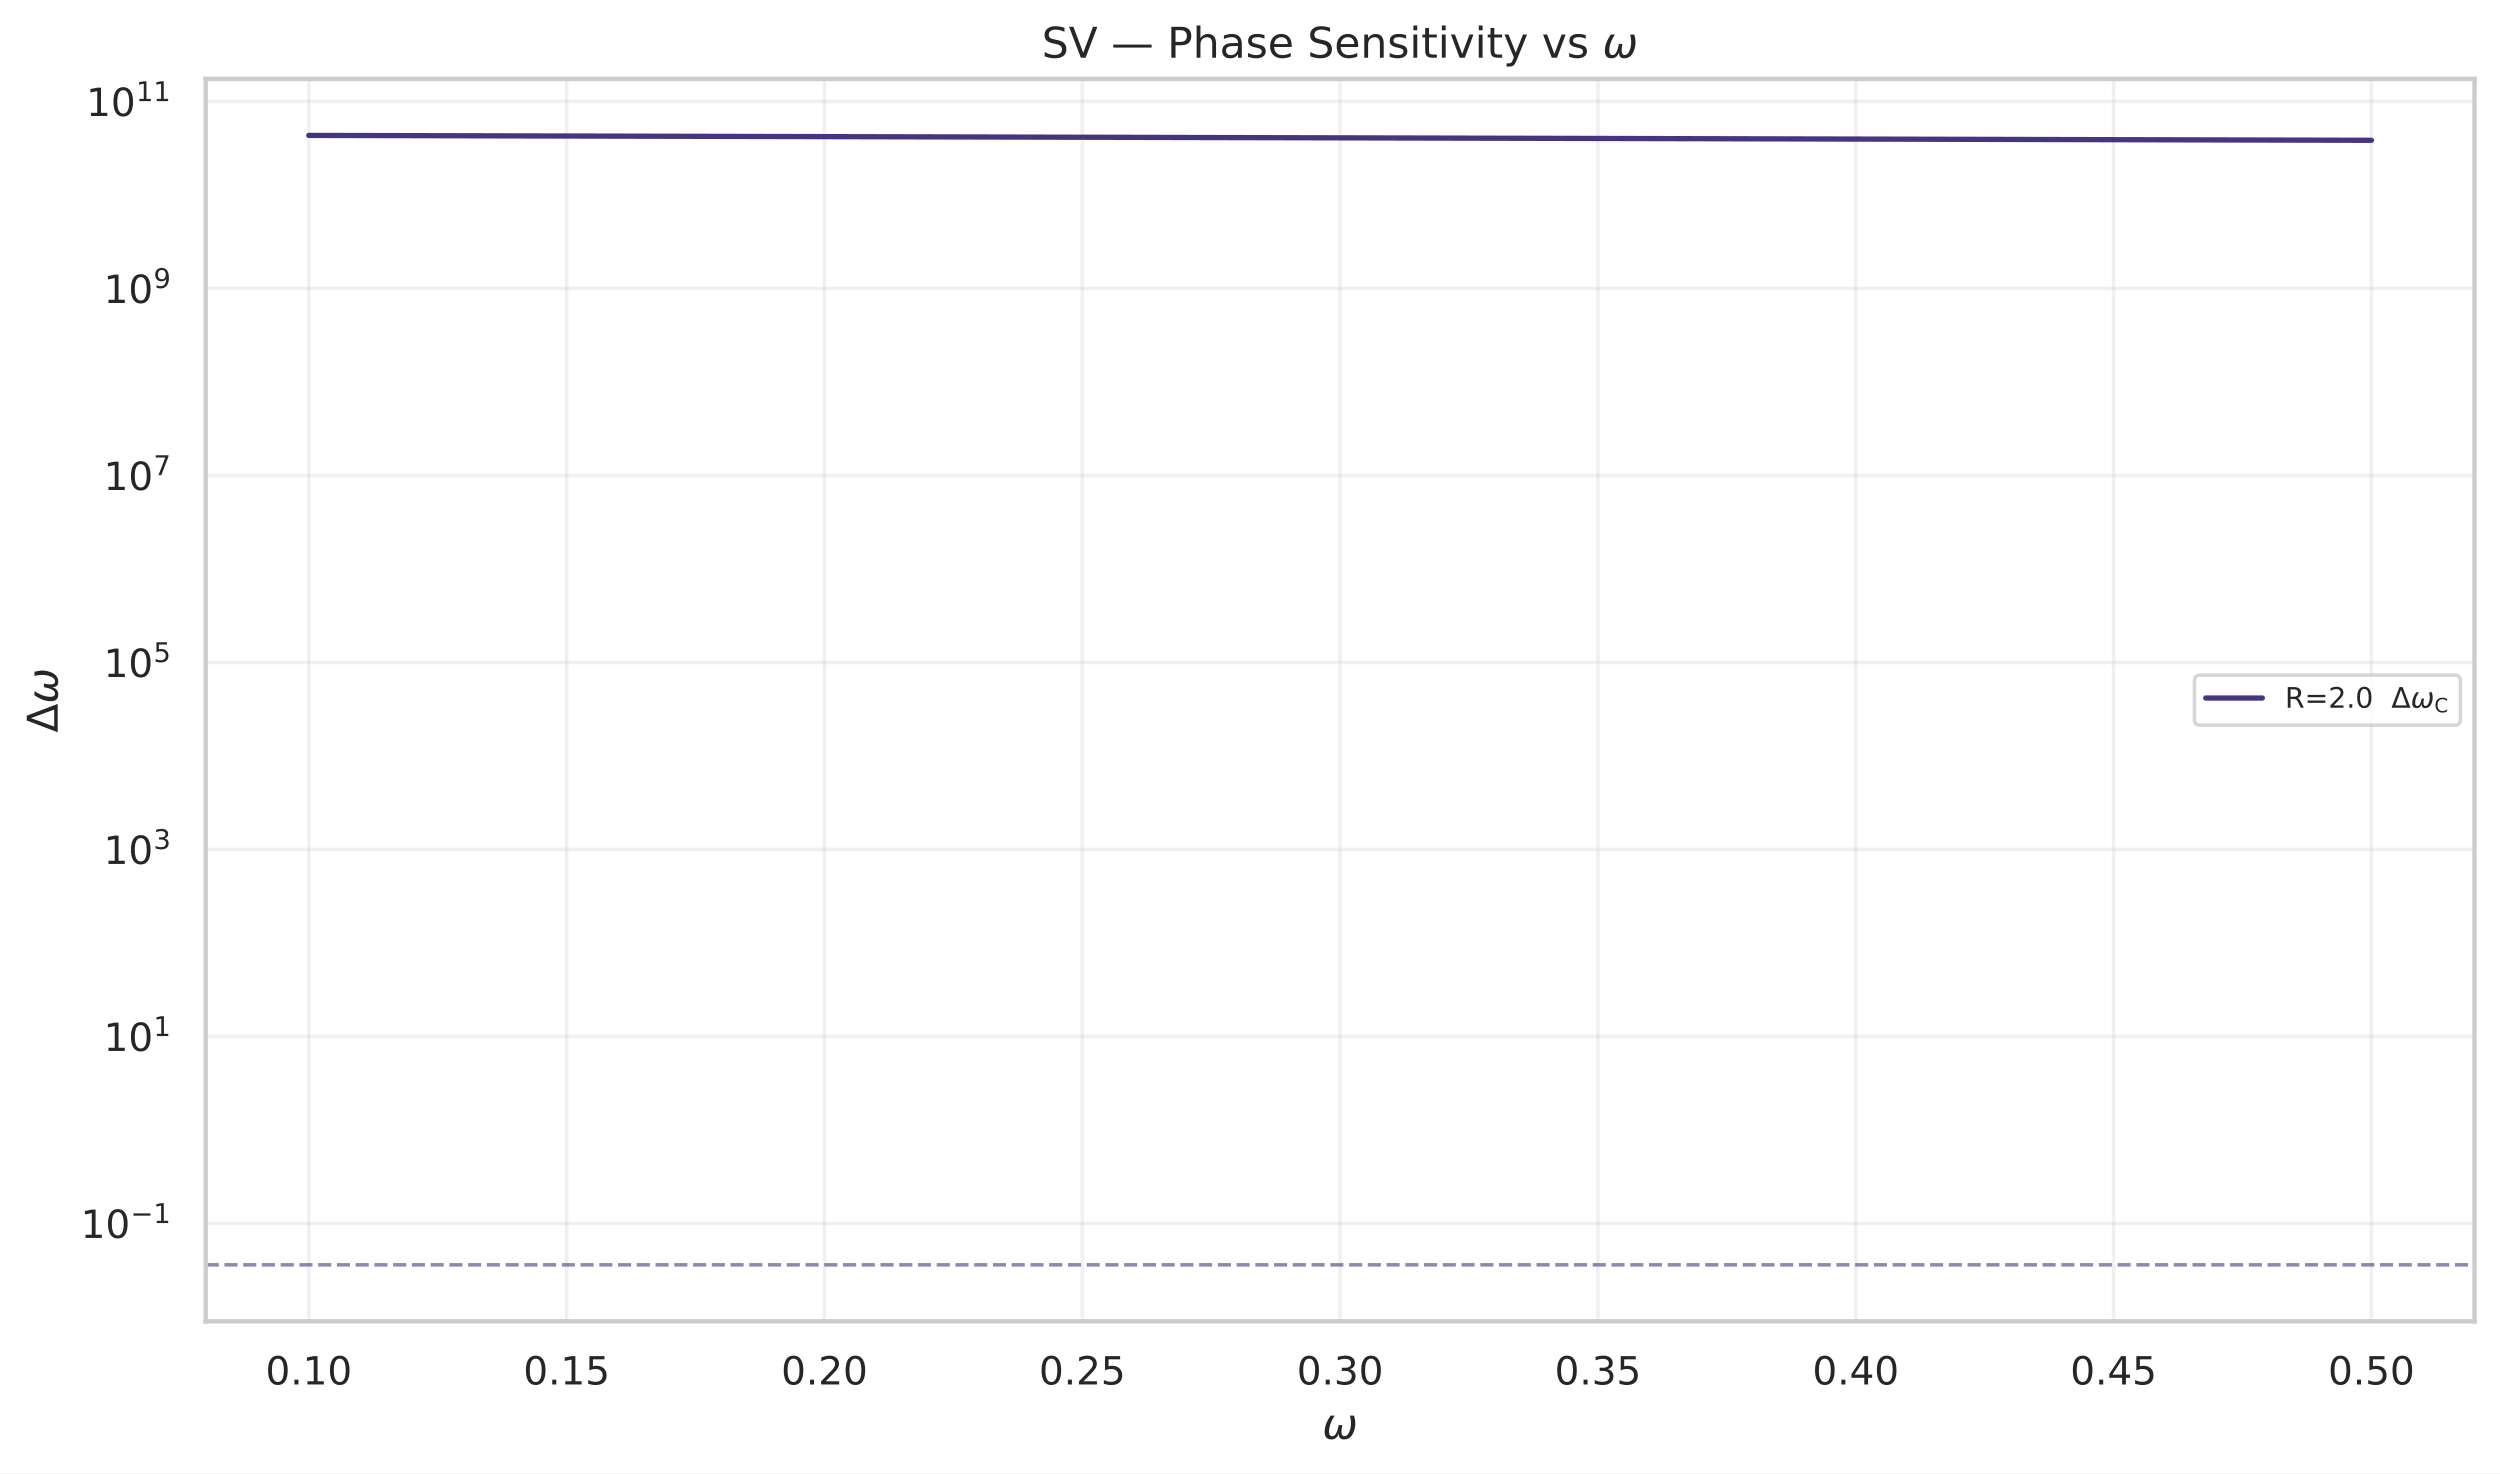
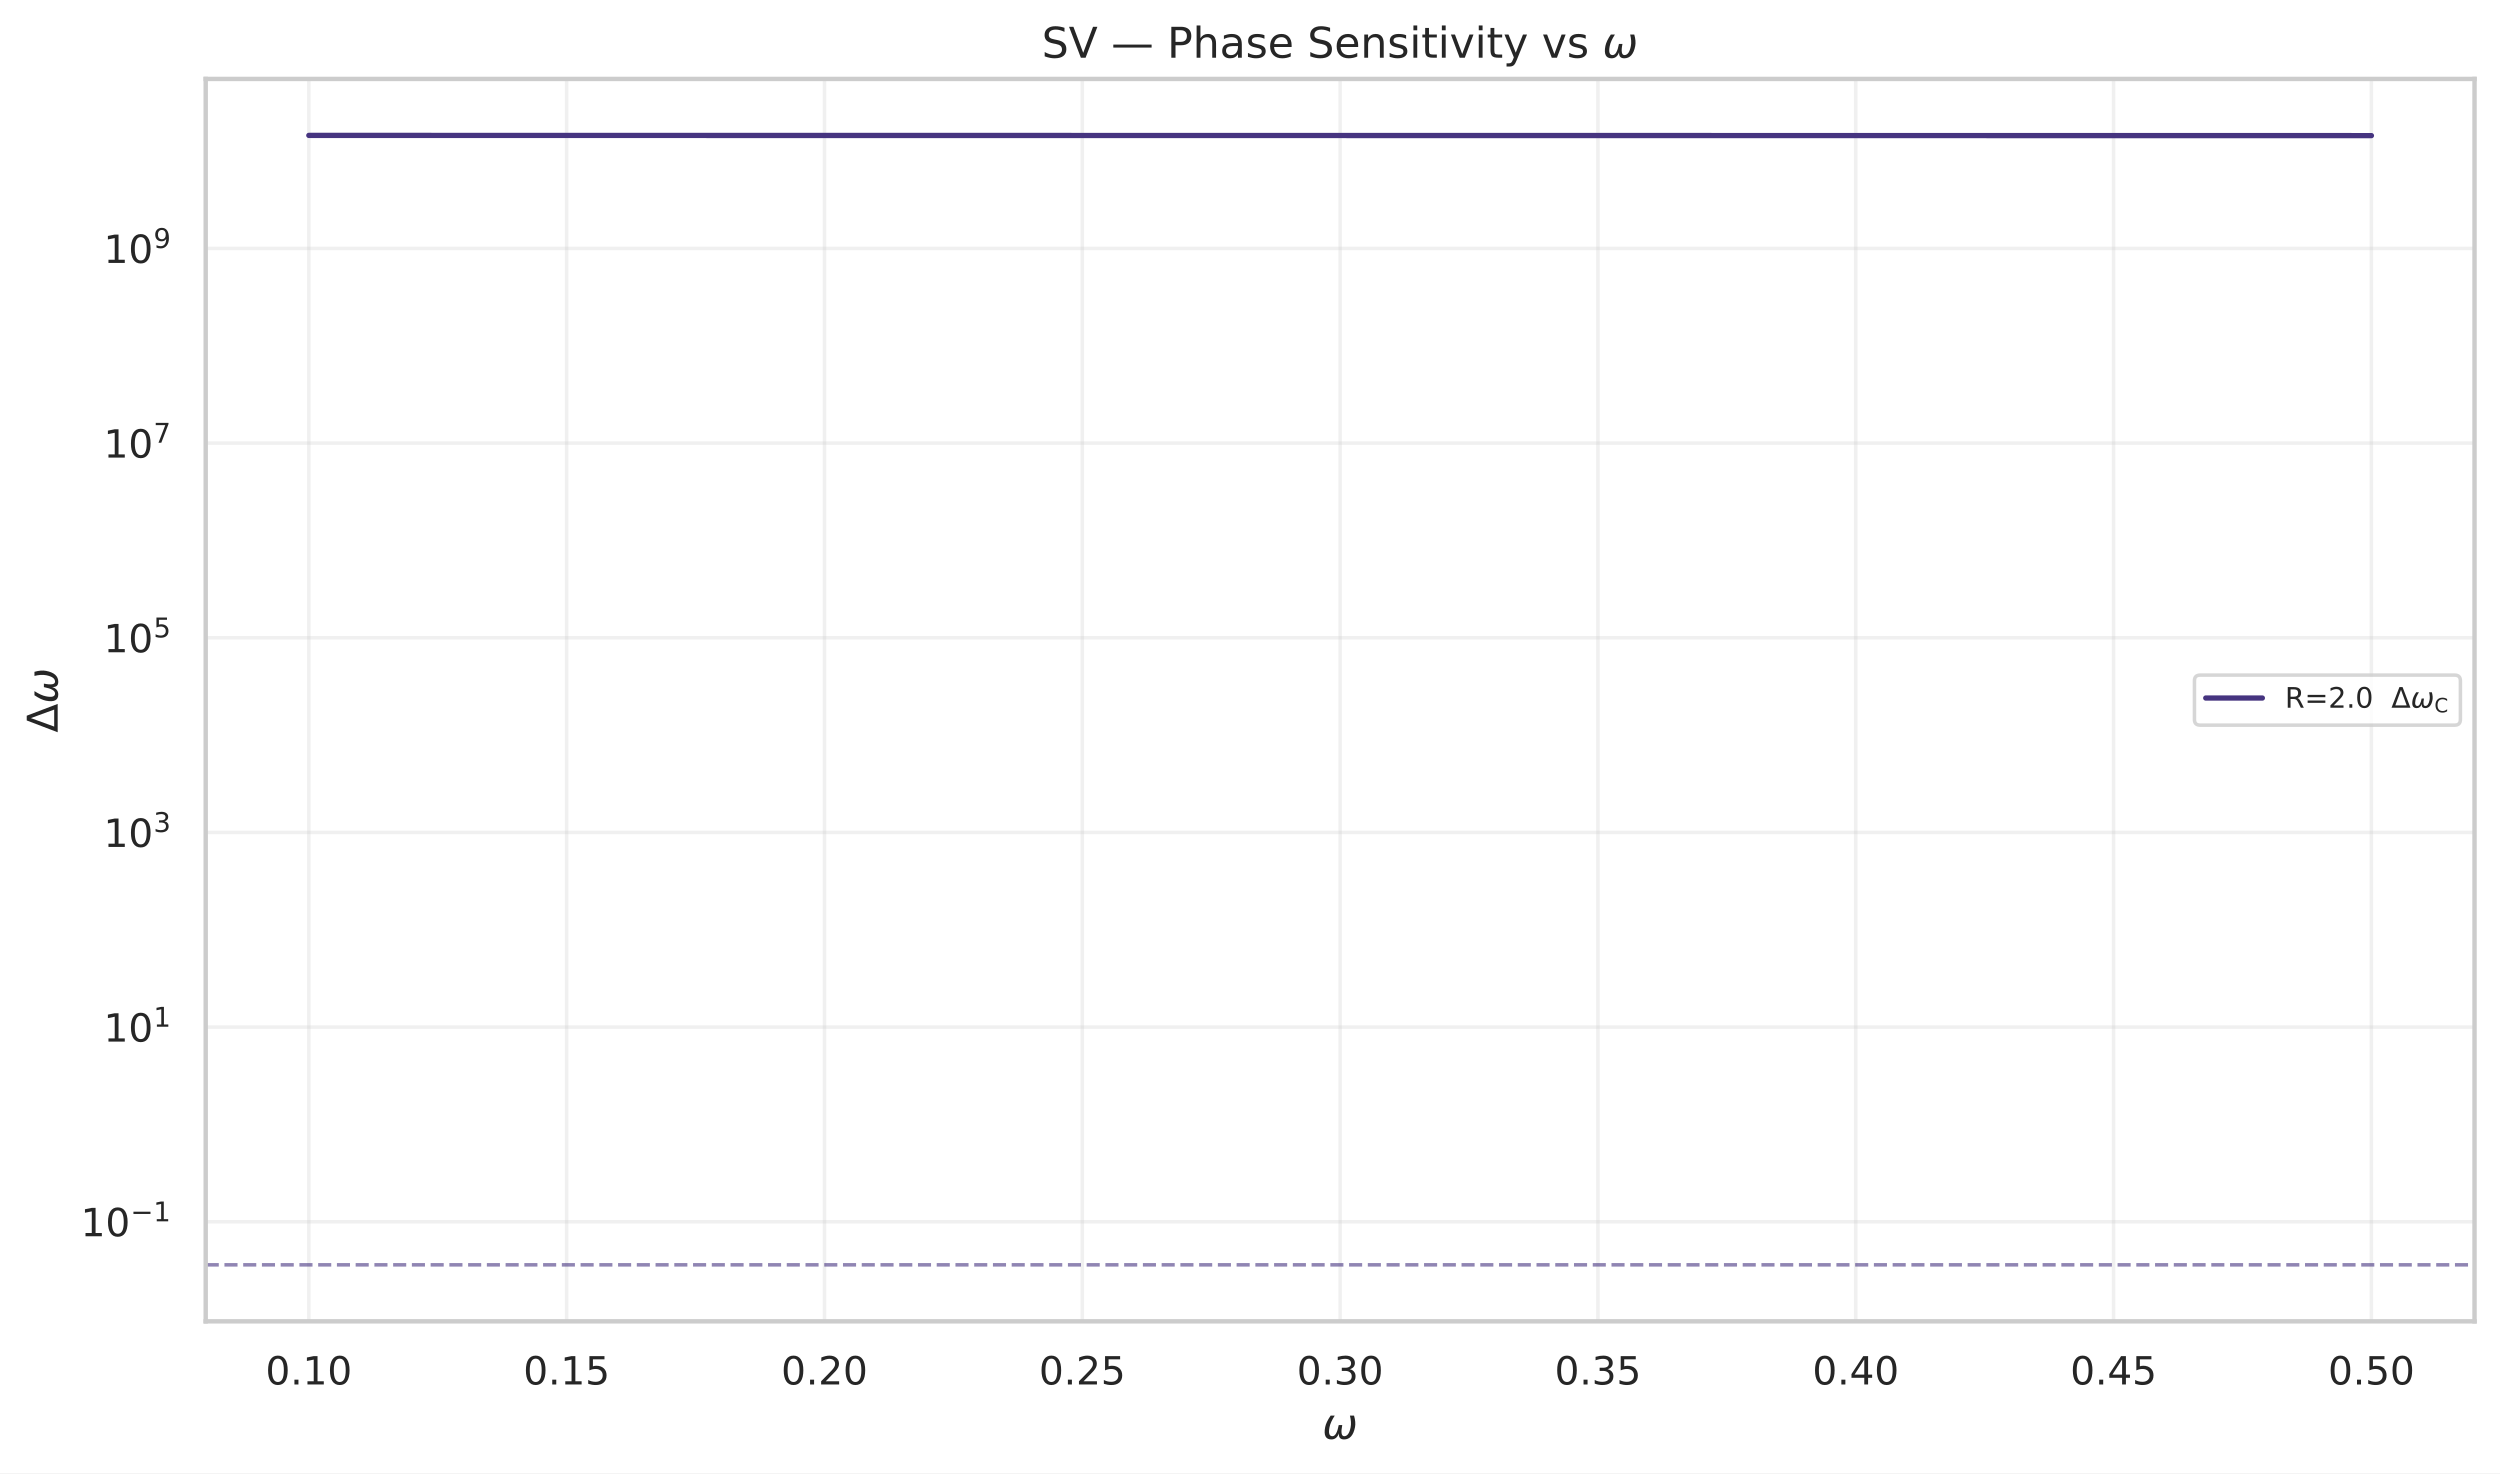
<svg xmlns="http://www.w3.org/2000/svg" xmlns:xlink="http://www.w3.org/1999/xlink" width="706.901pt" height="416.58pt" viewBox="0 0 706.901 416.58" version="1.1">
  <defs>
    <style type="text/css">*{stroke-linejoin: round; stroke-linecap: butt}</style>
  </defs>
  <g id="figure_1">
    <g id="patch_1">
      <path d="M 0 416.58  L 706.901 416.58  L 706.901 0  L 0 0  z " style="fill: #ffffff" />
    </g>
    <g id="axes_1">
      <g id="patch_2">
        <path d="M 58.164 373.62  L 699.701 373.62  L 699.701 22.32  L 58.164 22.32  z " style="fill: #ffffff" />
      </g>
      <g id="matplotlib.axis_1">
        <g id="xtick_1">
          <g id="line2d_1">
-             <path d="M 87.325 373.62  L 87.325 22.32  " clip-path="url(#pe8799aa64a)" style="fill: none; stroke: #cccccc; stroke-opacity: 0.3; stroke-linecap: round" />
+             <path d="M 87.325 373.62  L 87.325 22.32  " clip-path="url(#pb7f6b7cda0)" style="fill: none; stroke: #cccccc; stroke-opacity: 0.3; stroke-linecap: round" />
          </g>
          <g id="text_1">
            <g style="fill: #262626" transform="translate(75.07845 391.4783) scale(0.11 -0.11)">
              <defs>
                <path id="DejaVuSans-30" d="M 2034 4250  Q 1547 4250 1301 3770  Q 1056 3291 1056 2328  Q 1056 1369 1301 889  Q 1547 409 2034 409  Q 2525 409 2770 889  Q 3016 1369 3016 2328  Q 3016 3291 2770 3770  Q 2525 4250 2034 4250  z M 2034 4750  Q 2819 4750 3233 4129  Q 3647 3509 3647 2328  Q 3647 1150 3233 529  Q 2819 -91 2034 -91  Q 1250 -91 836 529  Q 422 1150 422 2328  Q 422 3509 836 4129  Q 1250 4750 2034 4750  z " transform="scale(0.015625)" />
                <path id="DejaVuSans-2e" d="M 684 794  L 1344 794  L 1344 0  L 684 0  L 684 794  z " transform="scale(0.015625)" />
                <path id="DejaVuSans-31" d="M 794 531  L 1825 531  L 1825 4091  L 703 3866  L 703 4441  L 1819 4666  L 2450 4666  L 2450 531  L 3481 531  L 3481 0  L 794 0  L 794 531  z " transform="scale(0.015625)" />
              </defs>
              <use xlink:href="#DejaVuSans-30" />
              <use xlink:href="#DejaVuSans-2e" transform="translate(63.62305 0)" />
              <use xlink:href="#DejaVuSans-31" transform="translate(95.41016 0)" />
              <use xlink:href="#DejaVuSans-30" transform="translate(159.0332 0)" />
            </g>
          </g>
        </g>
        <g id="xtick_2">
          <g id="line2d_2">
-             <path d="M 160.227 373.62  L 160.227 22.32  " clip-path="url(#pe8799aa64a)" style="fill: none; stroke: #cccccc; stroke-opacity: 0.3; stroke-linecap: round" />
+             <path d="M 160.227 373.62  L 160.227 22.32  " clip-path="url(#pb7f6b7cda0)" style="fill: none; stroke: #cccccc; stroke-opacity: 0.3; stroke-linecap: round" />
          </g>
          <g id="text_2">
            <g style="fill: #262626" transform="translate(147.9804 391.4783) scale(0.11 -0.11)">
              <defs>
                <path id="DejaVuSans-35" d="M 691 4666  L 3169 4666  L 3169 4134  L 1269 4134  L 1269 2991  Q 1406 3038 1543 3061  Q 1681 3084 1819 3084  Q 2600 3084 3056 2656  Q 3513 2228 3513 1497  Q 3513 744 3044 326  Q 2575 -91 1722 -91  Q 1428 -91 1123 -41  Q 819 9 494 109  L 494 744  Q 775 591 1075 516  Q 1375 441 1709 441  Q 2250 441 2565 725  Q 2881 1009 2881 1497  Q 2881 1984 2565 2268  Q 2250 2553 1709 2553  Q 1456 2553 1204 2497  Q 953 2441 691 2322  L 691 4666  z " transform="scale(0.015625)" />
              </defs>
              <use xlink:href="#DejaVuSans-30" />
              <use xlink:href="#DejaVuSans-2e" transform="translate(63.62305 0)" />
              <use xlink:href="#DejaVuSans-31" transform="translate(95.41016 0)" />
              <use xlink:href="#DejaVuSans-35" transform="translate(159.0332 0)" />
            </g>
          </g>
        </g>
        <g id="xtick_3">
          <g id="line2d_3">
-             <path d="M 233.129 373.62  L 233.129 22.32  " clip-path="url(#pe8799aa64a)" style="fill: none; stroke: #cccccc; stroke-opacity: 0.3; stroke-linecap: round" />
+             <path d="M 233.129 373.62  L 233.129 22.32  " clip-path="url(#pb7f6b7cda0)" style="fill: none; stroke: #cccccc; stroke-opacity: 0.3; stroke-linecap: round" />
          </g>
          <g id="text_3">
            <g style="fill: #262626" transform="translate(220.8824 391.4783) scale(0.11 -0.11)">
              <defs>
                <path id="DejaVuSans-32" d="M 1228 531  L 3431 531  L 3431 0  L 469 0  L 469 531  Q 828 903 1448 1529  Q 2069 2156 2228 2338  Q 2531 2678 2651 2914  Q 2772 3150 2772 3378  Q 2772 3750 2511 3984  Q 2250 4219 1831 4219  Q 1534 4219 1204 4116  Q 875 4013 500 3803  L 500 4441  Q 881 4594 1212 4672  Q 1544 4750 1819 4750  Q 2544 4750 2975 4387  Q 3406 4025 3406 3419  Q 3406 3131 3298 2873  Q 3191 2616 2906 2266  Q 2828 2175 2409 1742  Q 1991 1309 1228 531  z " transform="scale(0.015625)" />
              </defs>
              <use xlink:href="#DejaVuSans-30" />
              <use xlink:href="#DejaVuSans-2e" transform="translate(63.62305 0)" />
              <use xlink:href="#DejaVuSans-32" transform="translate(95.41016 0)" />
              <use xlink:href="#DejaVuSans-30" transform="translate(159.0332 0)" />
            </g>
          </g>
        </g>
        <g id="xtick_4">
          <g id="line2d_4">
-             <path d="M 306.03 373.62  L 306.03 22.32  " clip-path="url(#pe8799aa64a)" style="fill: none; stroke: #cccccc; stroke-opacity: 0.3; stroke-linecap: round" />
+             <path d="M 306.03 373.62  L 306.03 22.32  " clip-path="url(#pb7f6b7cda0)" style="fill: none; stroke: #cccccc; stroke-opacity: 0.3; stroke-linecap: round" />
          </g>
          <g id="text_4">
            <g style="fill: #262626" transform="translate(293.7844 391.4783) scale(0.11 -0.11)">
              <use xlink:href="#DejaVuSans-30" />
              <use xlink:href="#DejaVuSans-2e" transform="translate(63.62305 0)" />
              <use xlink:href="#DejaVuSans-32" transform="translate(95.41016 0)" />
              <use xlink:href="#DejaVuSans-35" transform="translate(159.0332 0)" />
            </g>
          </g>
        </g>
        <g id="xtick_5">
          <g id="line2d_5">
-             <path d="M 378.932 373.62  L 378.932 22.32  " clip-path="url(#pe8799aa64a)" style="fill: none; stroke: #cccccc; stroke-opacity: 0.3; stroke-linecap: round" />
+             <path d="M 378.932 373.62  L 378.932 22.32  " clip-path="url(#pb7f6b7cda0)" style="fill: none; stroke: #cccccc; stroke-opacity: 0.3; stroke-linecap: round" />
          </g>
          <g id="text_5">
            <g style="fill: #262626" transform="translate(366.6864 391.4783) scale(0.11 -0.11)">
              <defs>
                <path id="DejaVuSans-33" d="M 2597 2516  Q 3050 2419 3304 2112  Q 3559 1806 3559 1356  Q 3559 666 3084 287  Q 2609 -91 1734 -91  Q 1441 -91 1130 -33  Q 819 25 488 141  L 488 750  Q 750 597 1062 519  Q 1375 441 1716 441  Q 2309 441 2620 675  Q 2931 909 2931 1356  Q 2931 1769 2642 2001  Q 2353 2234 1838 2234  L 1294 2234  L 1294 2753  L 1863 2753  Q 2328 2753 2575 2939  Q 2822 3125 2822 3475  Q 2822 3834 2567 4026  Q 2313 4219 1838 4219  Q 1578 4219 1281 4162  Q 984 4106 628 3988  L 628 4550  Q 988 4650 1302 4700  Q 1616 4750 1894 4750  Q 2613 4750 3031 4423  Q 3450 4097 3450 3541  Q 3450 3153 3228 2886  Q 3006 2619 2597 2516  z " transform="scale(0.015625)" />
              </defs>
              <use xlink:href="#DejaVuSans-30" />
              <use xlink:href="#DejaVuSans-2e" transform="translate(63.62305 0)" />
              <use xlink:href="#DejaVuSans-33" transform="translate(95.41016 0)" />
              <use xlink:href="#DejaVuSans-30" transform="translate(159.0332 0)" />
            </g>
          </g>
        </g>
        <g id="xtick_6">
          <g id="line2d_6">
-             <path d="M 451.834 373.62  L 451.834 22.32  " clip-path="url(#pe8799aa64a)" style="fill: none; stroke: #cccccc; stroke-opacity: 0.3; stroke-linecap: round" />
+             <path d="M 451.834 373.62  L 451.834 22.32  " clip-path="url(#pb7f6b7cda0)" style="fill: none; stroke: #cccccc; stroke-opacity: 0.3; stroke-linecap: round" />
          </g>
          <g id="text_6">
            <g style="fill: #262626" transform="translate(439.5884 391.4783) scale(0.11 -0.11)">
              <use xlink:href="#DejaVuSans-30" />
              <use xlink:href="#DejaVuSans-2e" transform="translate(63.62305 0)" />
              <use xlink:href="#DejaVuSans-33" transform="translate(95.41016 0)" />
              <use xlink:href="#DejaVuSans-35" transform="translate(159.0332 0)" />
            </g>
          </g>
        </g>
        <g id="xtick_7">
          <g id="line2d_7">
-             <path d="M 524.736 373.62  L 524.736 22.32  " clip-path="url(#pe8799aa64a)" style="fill: none; stroke: #cccccc; stroke-opacity: 0.3; stroke-linecap: round" />
+             <path d="M 524.736 373.62  L 524.736 22.32  " clip-path="url(#pb7f6b7cda0)" style="fill: none; stroke: #cccccc; stroke-opacity: 0.3; stroke-linecap: round" />
          </g>
          <g id="text_7">
            <g style="fill: #262626" transform="translate(512.4903 391.4783) scale(0.11 -0.11)">
              <defs>
                <path id="DejaVuSans-34" d="M 2419 4116  L 825 1625  L 2419 1625  L 2419 4116  z M 2253 4666  L 3047 4666  L 3047 1625  L 3713 1625  L 3713 1100  L 3047 1100  L 3047 0  L 2419 0  L 2419 1100  L 313 1100  L 313 1709  L 2253 4666  z " transform="scale(0.015625)" />
              </defs>
              <use xlink:href="#DejaVuSans-30" />
              <use xlink:href="#DejaVuSans-2e" transform="translate(63.62305 0)" />
              <use xlink:href="#DejaVuSans-34" transform="translate(95.41016 0)" />
              <use xlink:href="#DejaVuSans-30" transform="translate(159.0332 0)" />
            </g>
          </g>
        </g>
        <g id="xtick_8">
          <g id="line2d_8">
-             <path d="M 597.638 373.62  L 597.638 22.32  " clip-path="url(#pe8799aa64a)" style="fill: none; stroke: #cccccc; stroke-opacity: 0.3; stroke-linecap: round" />
+             <path d="M 597.638 373.62  L 597.638 22.32  " clip-path="url(#pb7f6b7cda0)" style="fill: none; stroke: #cccccc; stroke-opacity: 0.3; stroke-linecap: round" />
          </g>
          <g id="text_8">
            <g style="fill: #262626" transform="translate(585.3923 391.4783) scale(0.11 -0.11)">
              <use xlink:href="#DejaVuSans-30" />
              <use xlink:href="#DejaVuSans-2e" transform="translate(63.62305 0)" />
              <use xlink:href="#DejaVuSans-34" transform="translate(95.41016 0)" />
              <use xlink:href="#DejaVuSans-35" transform="translate(159.0332 0)" />
            </g>
          </g>
        </g>
        <g id="xtick_9">
          <g id="line2d_9">
-             <path d="M 670.54 373.62  L 670.54 22.32  " clip-path="url(#pe8799aa64a)" style="fill: none; stroke: #cccccc; stroke-opacity: 0.3; stroke-linecap: round" />
+             <path d="M 670.54 373.62  L 670.54 22.32  " clip-path="url(#pb7f6b7cda0)" style="fill: none; stroke: #cccccc; stroke-opacity: 0.3; stroke-linecap: round" />
          </g>
          <g id="text_9">
            <g style="fill: #262626" transform="translate(658.2943 391.4783) scale(0.11 -0.11)">
              <use xlink:href="#DejaVuSans-30" />
              <use xlink:href="#DejaVuSans-2e" transform="translate(63.62305 0)" />
              <use xlink:href="#DejaVuSans-35" transform="translate(95.41016 0)" />
              <use xlink:href="#DejaVuSans-30" transform="translate(159.0332 0)" />
            </g>
          </g>
        </g>
        <g id="text_10">
          <g style="fill: #262626" transform="translate(373.8925 406.8841) scale(0.12 -0.12)">
            <defs>
              <path id="DejaVuSans-Oblique-3c9" d="M 1369 -91  Q 72 -91 434 1766  Q 575 2500 1256 3500  L 1875 3500  Q 1231 2500 1088 1750  Q 819 397 1519 397  Q 2166 397 2478 2078  L 3009 2078  Q 2669 388 3316 397  Q 4013 403 4275 1750  Q 4419 2500 4169 3500  L 4788 3500  Q 5075 2500 4934 1766  Q 4578 -94 3278 -91  Q 2428 -88 2503 844  Q 2194 -91 1369 -91  z " transform="scale(0.015625)" />
            </defs>
            <use xlink:href="#DejaVuSans-Oblique-3c9" transform="translate(0 0.3125)" />
          </g>
        </g>
      </g>
      <g id="matplotlib.axis_2">
        <g id="ytick_1">
          <g id="line2d_10">
-             <path d="M 58.164 345.94  L 699.701 345.94  " clip-path="url(#pe8799aa64a)" style="fill: none; stroke: #cccccc; stroke-opacity: 0.3; stroke-linecap: round" />
+             <path d="M 58.164 345.46  L 699.701 345.46  " clip-path="url(#pb7f6b7cda0)" style="fill: none; stroke: #cccccc; stroke-opacity: 0.3; stroke-linecap: round" />
          </g>
          <g id="text_11">
-             <g style="fill: #262626" transform="translate(22.81375 350.1192) scale(0.11 -0.11)">
+             <g style="fill: #262626" transform="translate(22.81375 349.639) scale(0.11 -0.11)">
              <defs>
                <path id="DejaVuSans-2212" d="M 678 2272  L 4684 2272  L 4684 1741  L 678 1741  L 678 2272  z " transform="scale(0.015625)" />
              </defs>
              <use xlink:href="#DejaVuSans-31" transform="translate(0 0.684375)" />
              <use xlink:href="#DejaVuSans-30" transform="translate(63.62305 0.684375)" />
              <use xlink:href="#DejaVuSans-2212" transform="translate(128.2031 38.96563) scale(0.7)" />
              <use xlink:href="#DejaVuSans-31" transform="translate(186.8555 38.96563) scale(0.7)" />
            </g>
          </g>
        </g>
        <g id="ytick_2">
          <g id="line2d_11">
-             <path d="M 58.164 293.067  L 699.701 293.067  " clip-path="url(#pe8799aa64a)" style="fill: none; stroke: #cccccc; stroke-opacity: 0.3; stroke-linecap: round" />
+             <path d="M 58.164 290.419  L 699.701 290.419  " clip-path="url(#pb7f6b7cda0)" style="fill: none; stroke: #cccccc; stroke-opacity: 0.3; stroke-linecap: round" />
          </g>
          <g id="text_12">
-             <g style="fill: #262626" transform="translate(29.30375 297.2463) scale(0.11 -0.11)">
+             <g style="fill: #262626" transform="translate(29.30375 294.5978) scale(0.11 -0.11)">
              <use xlink:href="#DejaVuSans-31" transform="translate(0 0.684375)" />
              <use xlink:href="#DejaVuSans-30" transform="translate(63.62305 0.684375)" />
              <use xlink:href="#DejaVuSans-31" transform="translate(128.2031 38.96563) scale(0.7)" />
            </g>
          </g>
        </g>
        <g id="ytick_3">
          <g id="line2d_12">
-             <path d="M 58.164 240.194  L 699.701 240.194  " clip-path="url(#pe8799aa64a)" style="fill: none; stroke: #cccccc; stroke-opacity: 0.3; stroke-linecap: round" />
+             <path d="M 58.164 235.378  L 699.701 235.378  " clip-path="url(#pb7f6b7cda0)" style="fill: none; stroke: #cccccc; stroke-opacity: 0.3; stroke-linecap: round" />
          </g>
          <g id="text_13">
-             <g style="fill: #262626" transform="translate(29.30375 244.3733) scale(0.11 -0.11)">
+             <g style="fill: #262626" transform="translate(29.30375 239.5567) scale(0.11 -0.11)">
              <use xlink:href="#DejaVuSans-31" transform="translate(0 0.765625)" />
              <use xlink:href="#DejaVuSans-30" transform="translate(63.62305 0.765625)" />
              <use xlink:href="#DejaVuSans-33" transform="translate(128.2031 39.04688) scale(0.7)" />
            </g>
          </g>
        </g>
        <g id="ytick_4">
          <g id="line2d_13">
-             <path d="M 58.164 187.321  L 699.701 187.321  " clip-path="url(#pe8799aa64a)" style="fill: none; stroke: #cccccc; stroke-opacity: 0.3; stroke-linecap: round" />
+             <path d="M 58.164 180.336  L 699.701 180.336  " clip-path="url(#pb7f6b7cda0)" style="fill: none; stroke: #cccccc; stroke-opacity: 0.3; stroke-linecap: round" />
          </g>
          <g id="text_14">
-             <g style="fill: #262626" transform="translate(29.30375 191.5004) scale(0.11 -0.11)">
+             <g style="fill: #262626" transform="translate(29.30375 184.5156) scale(0.11 -0.11)">
              <use xlink:href="#DejaVuSans-31" transform="translate(0 0.684375)" />
              <use xlink:href="#DejaVuSans-30" transform="translate(63.62305 0.684375)" />
              <use xlink:href="#DejaVuSans-35" transform="translate(128.2031 38.96563) scale(0.7)" />
            </g>
          </g>
        </g>
        <g id="ytick_5">
          <g id="line2d_14">
-             <path d="M 58.164 134.448  L 699.701 134.448  " clip-path="url(#pe8799aa64a)" style="fill: none; stroke: #cccccc; stroke-opacity: 0.3; stroke-linecap: round" />
+             <path d="M 58.164 125.295  L 699.701 125.295  " clip-path="url(#pb7f6b7cda0)" style="fill: none; stroke: #cccccc; stroke-opacity: 0.3; stroke-linecap: round" />
          </g>
          <g id="text_15">
-             <g style="fill: #262626" transform="translate(29.30375 138.6274) scale(0.11 -0.11)">
+             <g style="fill: #262626" transform="translate(29.30375 129.4745) scale(0.11 -0.11)">
              <defs>
                <path id="DejaVuSans-37" d="M 525 4666  L 3525 4666  L 3525 4397  L 1831 0  L 1172 0  L 2766 4134  L 525 4134  L 525 4666  z " transform="scale(0.015625)" />
              </defs>
              <use xlink:href="#DejaVuSans-31" transform="translate(0 0.684375)" />
              <use xlink:href="#DejaVuSans-30" transform="translate(63.62305 0.684375)" />
              <use xlink:href="#DejaVuSans-37" transform="translate(128.2031 38.96563) scale(0.7)" />
            </g>
          </g>
        </g>
        <g id="ytick_6">
          <g id="line2d_15">
-             <path d="M 58.164 81.575  L 699.701 81.575  " clip-path="url(#pe8799aa64a)" style="fill: none; stroke: #cccccc; stroke-opacity: 0.3; stroke-linecap: round" />
+             <path d="M 58.164 70.254  L 699.701 70.254  " clip-path="url(#pb7f6b7cda0)" style="fill: none; stroke: #cccccc; stroke-opacity: 0.3; stroke-linecap: round" />
          </g>
          <g id="text_16">
-             <g style="fill: #262626" transform="translate(29.30375 85.75444) scale(0.11 -0.11)">
+             <g style="fill: #262626" transform="translate(29.30375 74.43336) scale(0.11 -0.11)">
              <defs>
                <path id="DejaVuSans-39" d="M 703 97  L 703 672  Q 941 559 1184 500  Q 1428 441 1663 441  Q 2288 441 2617 861  Q 2947 1281 2994 2138  Q 2813 1869 2534 1725  Q 2256 1581 1919 1581  Q 1219 1581 811 2004  Q 403 2428 403 3163  Q 403 3881 828 4315  Q 1253 4750 1959 4750  Q 2769 4750 3195 4129  Q 3622 3509 3622 2328  Q 3622 1225 3098 567  Q 2575 -91 1691 -91  Q 1453 -91 1209 -44  Q 966 3 703 97  z M 1959 2075  Q 2384 2075 2632 2365  Q 2881 2656 2881 3163  Q 2881 3666 2632 3958  Q 2384 4250 1959 4250  Q 1534 4250 1286 3958  Q 1038 3666 1038 3163  Q 1038 2656 1286 2365  Q 1534 2075 1959 2075  z " transform="scale(0.015625)" />
              </defs>
              <use xlink:href="#DejaVuSans-31" transform="translate(0 0.765625)" />
              <use xlink:href="#DejaVuSans-30" transform="translate(63.62305 0.765625)" />
              <use xlink:href="#DejaVuSans-39" transform="translate(128.2031 39.04688) scale(0.7)" />
            </g>
          </g>
        </g>
-         <g id="ytick_7">
-           <g id="line2d_16">
-             <path d="M 58.164 28.702  L 699.701 28.702  " clip-path="url(#pe8799aa64a)" style="fill: none; stroke: #cccccc; stroke-opacity: 0.3; stroke-linecap: round" />
-           </g>
-           <g id="text_17">
-             <g style="fill: #262626" transform="translate(24.35375 32.88148) scale(0.11 -0.11)">
-               <use xlink:href="#DejaVuSans-31" transform="translate(0 0.684375)" />
-               <use xlink:href="#DejaVuSans-30" transform="translate(63.62305 0.684375)" />
-               <use xlink:href="#DejaVuSans-31" transform="translate(128.2031 38.96563) scale(0.7)" />
-               <use xlink:href="#DejaVuSans-31" transform="translate(172.7393 38.96563) scale(0.7)" />
-             </g>
-           </g>
-         </g>
-         <g id="text_18">
+         <g id="text_17">
          <g style="fill: #262626" transform="translate(16.31812 207.15) rotate(-90) scale(0.12 -0.12)">
            <defs>
              <path id="DejaVuSans-394" d="M 2188 4044  L 906 525  L 3472 525  L 2188 4044  z M 50 0  L 1831 4666  L 2547 4666  L 4325 0  L 50 0  z " transform="scale(0.015625)" />
            </defs>
            <use xlink:href="#DejaVuSans-394" transform="translate(0 0.09375)" />
            <use xlink:href="#DejaVuSans-Oblique-3c9" transform="translate(68.4082 0.09375)" />
          </g>
        </g>
      </g>
+       <g id="line2d_16">
+         <path d="M 87.325 38.288  L 670.54 38.348  " clip-path="url(#pb7f6b7cda0)" style="fill: none; stroke: #463480; stroke-width: 1.5; stroke-linecap: round" />
+       </g>
      <g id="line2d_17">
-         <path d="M 87.325 38.288  L 670.54 39.669  " clip-path="url(#pe8799aa64a)" style="fill: none; stroke: #463480; stroke-width: 1.5; stroke-linecap: round" />
-       </g>
-       <g id="line2d_18">
-         <path d="M 58.164 357.652  L 699.701 357.652  " clip-path="url(#pe8799aa64a)" style="fill: none; stroke-dasharray: 3.7,1.6; stroke-dashoffset: 0; stroke: #463480; stroke-opacity: 0.6" />
+         <path d="M 58.164 357.652  L 699.701 357.652  " clip-path="url(#pb7f6b7cda0)" style="fill: none; stroke-dasharray: 3.7,1.6; stroke-dashoffset: 0; stroke: #463480; stroke-opacity: 0.6" />
      </g>
      <g id="patch_3">
        <path d="M 58.164 373.62  L 58.164 22.32  " style="fill: none; stroke: #cccccc; stroke-width: 1.25; stroke-linejoin: miter; stroke-linecap: square" />
      </g>
      <g id="patch_4">
        <path d="M 699.701 373.62  L 699.701 22.32  " style="fill: none; stroke: #cccccc; stroke-width: 1.25; stroke-linejoin: miter; stroke-linecap: square" />
      </g>
      <g id="patch_5">
        <path d="M 58.164 373.62  L 699.701 373.62  " style="fill: none; stroke: #cccccc; stroke-width: 1.25; stroke-linejoin: miter; stroke-linecap: square" />
      </g>
      <g id="patch_6">
        <path d="M 58.164 22.32  L 699.701 22.32  " style="fill: none; stroke: #cccccc; stroke-width: 1.25; stroke-linejoin: miter; stroke-linecap: square" />
      </g>
-       <g id="text_19">
+       <g id="text_18">
        <g style="fill: #262626" transform="translate(294.5725 16.32) scale(0.12 -0.12)">
          <defs>
            <path id="DejaVuSans-53" d="M 3425 4513  L 3425 3897  Q 3066 4069 2747 4153  Q 2428 4238 2131 4238  Q 1616 4238 1336 4038  Q 1056 3838 1056 3469  Q 1056 3159 1242 3001  Q 1428 2844 1947 2747  L 2328 2669  Q 3034 2534 3370 2195  Q 3706 1856 3706 1288  Q 3706 609 3251 259  Q 2797 -91 1919 -91  Q 1588 -91 1214 -16  Q 841 59 441 206  L 441 856  Q 825 641 1194 531  Q 1563 422 1919 422  Q 2459 422 2753 634  Q 3047 847 3047 1241  Q 3047 1584 2836 1778  Q 2625 1972 2144 2069  L 1759 2144  Q 1053 2284 737 2584  Q 422 2884 422 3419  Q 422 4038 858 4394  Q 1294 4750 2059 4750  Q 2388 4750 2728 4690  Q 3069 4631 3425 4513  z " transform="scale(0.015625)" />
            <path id="DejaVuSans-56" d="M 1831 0  L 50 4666  L 709 4666  L 2188 738  L 3669 4666  L 4325 4666  L 2547 0  L 1831 0  z " transform="scale(0.015625)" />
            <path id="DejaVuSans-20" transform="scale(0.015625)" />
            <path id="DejaVuSansDisplay-2014" d="M 313 1978  L 6088 1978  L 6088 1528  L 313 1528  L 313 1978  z " transform="scale(0.015625)" />
            <path id="DejaVuSans-50" d="M 1259 4147  L 1259 2394  L 2053 2394  Q 2494 2394 2734 2622  Q 2975 2850 2975 3272  Q 2975 3691 2734 3919  Q 2494 4147 2053 4147  L 1259 4147  z M 628 4666  L 2053 4666  Q 2838 4666 3239 4311  Q 3641 3956 3641 3272  Q 3641 2581 3239 2228  Q 2838 1875 2053 1875  L 1259 1875  L 1259 0  L 628 0  L 628 4666  z " transform="scale(0.015625)" />
            <path id="DejaVuSans-68" d="M 3513 2113  L 3513 0  L 2938 0  L 2938 2094  Q 2938 2591 2744 2837  Q 2550 3084 2163 3084  Q 1697 3084 1428 2787  Q 1159 2491 1159 1978  L 1159 0  L 581 0  L 581 4863  L 1159 4863  L 1159 2956  Q 1366 3272 1645 3428  Q 1925 3584 2291 3584  Q 2894 3584 3203 3211  Q 3513 2838 3513 2113  z " transform="scale(0.015625)" />
            <path id="DejaVuSans-61" d="M 2194 1759  Q 1497 1759 1228 1600  Q 959 1441 959 1056  Q 959 750 1161 570  Q 1363 391 1709 391  Q 2188 391 2477 730  Q 2766 1069 2766 1631  L 2766 1759  L 2194 1759  z M 3341 1997  L 3341 0  L 2766 0  L 2766 531  Q 2569 213 2275 61  Q 1981 -91 1556 -91  Q 1019 -91 701 211  Q 384 513 384 1019  Q 384 1609 779 1909  Q 1175 2209 1959 2209  L 2766 2209  L 2766 2266  Q 2766 2663 2505 2880  Q 2244 3097 1772 3097  Q 1472 3097 1187 3025  Q 903 2953 641 2809  L 641 3341  Q 956 3463 1253 3523  Q 1550 3584 1831 3584  Q 2591 3584 2966 3190  Q 3341 2797 3341 1997  z " transform="scale(0.015625)" />
            <path id="DejaVuSans-73" d="M 2834 3397  L 2834 2853  Q 2591 2978 2328 3040  Q 2066 3103 1784 3103  Q 1356 3103 1142 2972  Q 928 2841 928 2578  Q 928 2378 1081 2264  Q 1234 2150 1697 2047  L 1894 2003  Q 2506 1872 2764 1633  Q 3022 1394 3022 966  Q 3022 478 2636 193  Q 2250 -91 1575 -91  Q 1294 -91 989 -36  Q 684 19 347 128  L 347 722  Q 666 556 975 473  Q 1284 391 1588 391  Q 1994 391 2212 530  Q 2431 669 2431 922  Q 2431 1156 2273 1281  Q 2116 1406 1581 1522  L 1381 1569  Q 847 1681 609 1914  Q 372 2147 372 2553  Q 372 3047 722 3315  Q 1072 3584 1716 3584  Q 2034 3584 2315 3537  Q 2597 3491 2834 3397  z " transform="scale(0.015625)" />
            <path id="DejaVuSans-65" d="M 3597 1894  L 3597 1613  L 953 1613  Q 991 1019 1311 708  Q 1631 397 2203 397  Q 2534 397 2845 478  Q 3156 559 3463 722  L 3463 178  Q 3153 47 2828 -22  Q 2503 -91 2169 -91  Q 1331 -91 842 396  Q 353 884 353 1716  Q 353 2575 817 3079  Q 1281 3584 2069 3584  Q 2775 3584 3186 3129  Q 3597 2675 3597 1894  z M 3022 2063  Q 3016 2534 2758 2815  Q 2500 3097 2075 3097  Q 1594 3097 1305 2825  Q 1016 2553 972 2059  L 3022 2063  z " transform="scale(0.015625)" />
            <path id="DejaVuSans-6e" d="M 3513 2113  L 3513 0  L 2938 0  L 2938 2094  Q 2938 2591 2744 2837  Q 2550 3084 2163 3084  Q 1697 3084 1428 2787  Q 1159 2491 1159 1978  L 1159 0  L 581 0  L 581 3500  L 1159 3500  L 1159 2956  Q 1366 3272 1645 3428  Q 1925 3584 2291 3584  Q 2894 3584 3203 3211  Q 3513 2838 3513 2113  z " transform="scale(0.015625)" />
            <path id="DejaVuSans-69" d="M 603 3500  L 1178 3500  L 1178 0  L 603 0  L 603 3500  z M 603 4863  L 1178 4863  L 1178 4134  L 603 4134  L 603 4863  z " transform="scale(0.015625)" />
            <path id="DejaVuSans-74" d="M 1172 4494  L 1172 3500  L 2356 3500  L 2356 3053  L 1172 3053  L 1172 1153  Q 1172 725 1289 603  Q 1406 481 1766 481  L 2356 481  L 2356 0  L 1766 0  Q 1100 0 847 248  Q 594 497 594 1153  L 594 3053  L 172 3053  L 172 3500  L 594 3500  L 594 4494  L 1172 4494  z " transform="scale(0.015625)" />
            <path id="DejaVuSans-76" d="M 191 3500  L 800 3500  L 1894 563  L 2988 3500  L 3597 3500  L 2284 0  L 1503 0  L 191 3500  z " transform="scale(0.015625)" />
            <path id="DejaVuSans-79" d="M 2059 -325  Q 1816 -950 1584 -1140  Q 1353 -1331 966 -1331  L 506 -1331  L 506 -850  L 844 -850  Q 1081 -850 1212 -737  Q 1344 -625 1503 -206  L 1606 56  L 191 3500  L 800 3500  L 1894 763  L 2988 3500  L 3597 3500  L 2059 -325  z " transform="scale(0.015625)" />
          </defs>
          <use xlink:href="#DejaVuSans-53" transform="translate(0 0.015625)" />
          <use xlink:href="#DejaVuSans-56" transform="translate(63.47656 0.015625)" />
          <use xlink:href="#DejaVuSans-20" transform="translate(131.8848 0.015625)" />
          <use xlink:href="#DejaVuSansDisplay-2014" transform="translate(163.6719 0.015625)" />
          <use xlink:href="#DejaVuSans-20" transform="translate(263.6719 0.015625)" />
          <use xlink:href="#DejaVuSans-50" transform="translate(295.459 0.015625)" />
          <use xlink:href="#DejaVuSans-68" transform="translate(355.7617 0.015625)" />
          <use xlink:href="#DejaVuSans-61" transform="translate(419.1406 0.015625)" />
          <use xlink:href="#DejaVuSans-73" transform="translate(480.4199 0.015625)" />
          <use xlink:href="#DejaVuSans-65" transform="translate(532.5195 0.015625)" />
          <use xlink:href="#DejaVuSans-20" transform="translate(594.043 0.015625)" />
          <use xlink:href="#DejaVuSans-53" transform="translate(625.8301 0.015625)" />
          <use xlink:href="#DejaVuSans-65" transform="translate(689.3066 0.015625)" />
          <use xlink:href="#DejaVuSans-6e" transform="translate(750.8301 0.015625)" />
          <use xlink:href="#DejaVuSans-73" transform="translate(814.209 0.015625)" />
          <use xlink:href="#DejaVuSans-69" transform="translate(866.3086 0.015625)" />
          <use xlink:href="#DejaVuSans-74" transform="translate(894.0918 0.015625)" />
          <use xlink:href="#DejaVuSans-69" transform="translate(933.3008 0.015625)" />
          <use xlink:href="#DejaVuSans-76" transform="translate(961.084 0.015625)" />
          <use xlink:href="#DejaVuSans-69" transform="translate(1020.264 0.015625)" />
          <use xlink:href="#DejaVuSans-74" transform="translate(1048.047 0.015625)" />
          <use xlink:href="#DejaVuSans-79" transform="translate(1087.256 0.015625)" />
          <use xlink:href="#DejaVuSans-20" transform="translate(1146.436 0.015625)" />
          <use xlink:href="#DejaVuSans-76" transform="translate(1178.223 0.015625)" />
          <use xlink:href="#DejaVuSans-73" transform="translate(1237.402 0.015625)" />
          <use xlink:href="#DejaVuSans-20" transform="translate(1289.502 0.015625)" />
          <use xlink:href="#DejaVuSans-Oblique-3c9" transform="translate(1321.289 0.015625)" />
        </g>
      </g>
      <g id="legend_1">
        <g id="patch_7">
          <path d="M 622.101 205.041  L 694.101 205.041  Q 695.701 205.041 695.701 203.441  L 695.701 192.499  Q 695.701 190.899 694.101 190.899  L 622.101 190.899  Q 620.501 190.899 620.501 192.499  L 620.501 203.441  Q 620.501 205.041 622.101 205.041  z " style="fill: #ffffff; opacity: 0.8; stroke: #cccccc; stroke-linejoin: miter" />
        </g>
-         <g id="line2d_19">
+         <g id="line2d_18">
          <path d="M 623.701 197.377  L 631.701 197.377  L 639.701 197.377  " style="fill: none; stroke: #463480; stroke-width: 1.5; stroke-linecap: round" />
        </g>
-         <g id="text_20">
+         <g id="text_19">
          <g style="fill: #262626" transform="translate(646.1012 200.1775) scale(0.08 -0.08)">
            <defs>
              <path id="DejaVuSans-52" d="M 2841 2188  Q 3044 2119 3236 1894  Q 3428 1669 3622 1275  L 4263 0  L 3584 0  L 2988 1197  Q 2756 1666 2539 1819  Q 2322 1972 1947 1972  L 1259 1972  L 1259 0  L 628 0  L 628 4666  L 2053 4666  Q 2853 4666 3247 4331  Q 3641 3997 3641 3322  Q 3641 2881 3436 2590  Q 3231 2300 2841 2188  z M 1259 4147  L 1259 2491  L 2053 2491  Q 2509 2491 2742 2702  Q 2975 2913 2975 3322  Q 2975 3731 2742 3939  Q 2509 4147 2053 4147  L 1259 4147  z " transform="scale(0.015625)" />
              <path id="DejaVuSans-3d" d="M 678 2906  L 4684 2906  L 4684 2381  L 678 2381  L 678 2906  z M 678 1631  L 4684 1631  L 4684 1100  L 678 1100  L 678 1631  z " transform="scale(0.015625)" />
              <path id="DejaVuSans-43" d="M 4122 4306  L 4122 3641  Q 3803 3938 3442 4084  Q 3081 4231 2675 4231  Q 1875 4231 1450 3742  Q 1025 3253 1025 2328  Q 1025 1406 1450 917  Q 1875 428 2675 428  Q 3081 428 3442 575  Q 3803 722 4122 1019  L 4122 359  Q 3791 134 3420 21  Q 3050 -91 2638 -91  Q 1578 -91 968 557  Q 359 1206 359 2328  Q 359 3453 968 4101  Q 1578 4750 2638 4750  Q 3056 4750 3426 4639  Q 3797 4528 4122 4306  z " transform="scale(0.015625)" />
            </defs>
            <use xlink:href="#DejaVuSans-52" transform="translate(0 0.78125)" />
            <use xlink:href="#DejaVuSans-3d" transform="translate(69.48242 0.78125)" />
            <use xlink:href="#DejaVuSans-32" transform="translate(153.2715 0.78125)" />
            <use xlink:href="#DejaVuSans-2e" transform="translate(216.8945 0.78125)" />
            <use xlink:href="#DejaVuSans-30" transform="translate(248.6816 0.78125)" />
            <use xlink:href="#DejaVuSans-20" transform="translate(312.3047 0.78125)" />
            <use xlink:href="#DejaVuSans-20" transform="translate(344.0918 0.78125)" />
            <use xlink:href="#DejaVuSans-394" transform="translate(375.8789 0.78125)" />
            <use xlink:href="#DejaVuSans-Oblique-3c9" transform="translate(444.2871 0.78125)" />
            <use xlink:href="#DejaVuSans-43" transform="translate(528.0273 -15.625) scale(0.7)" />
          </g>
        </g>
      </g>
    </g>
  </g>
  <defs>
-     <clipPath id="pe8799aa64a">
+     <clipPath id="pb7f6b7cda0">
      <rect x="58.164" y="22.32" width="641.537" height="351.3" />
    </clipPath>
  </defs>
</svg>
